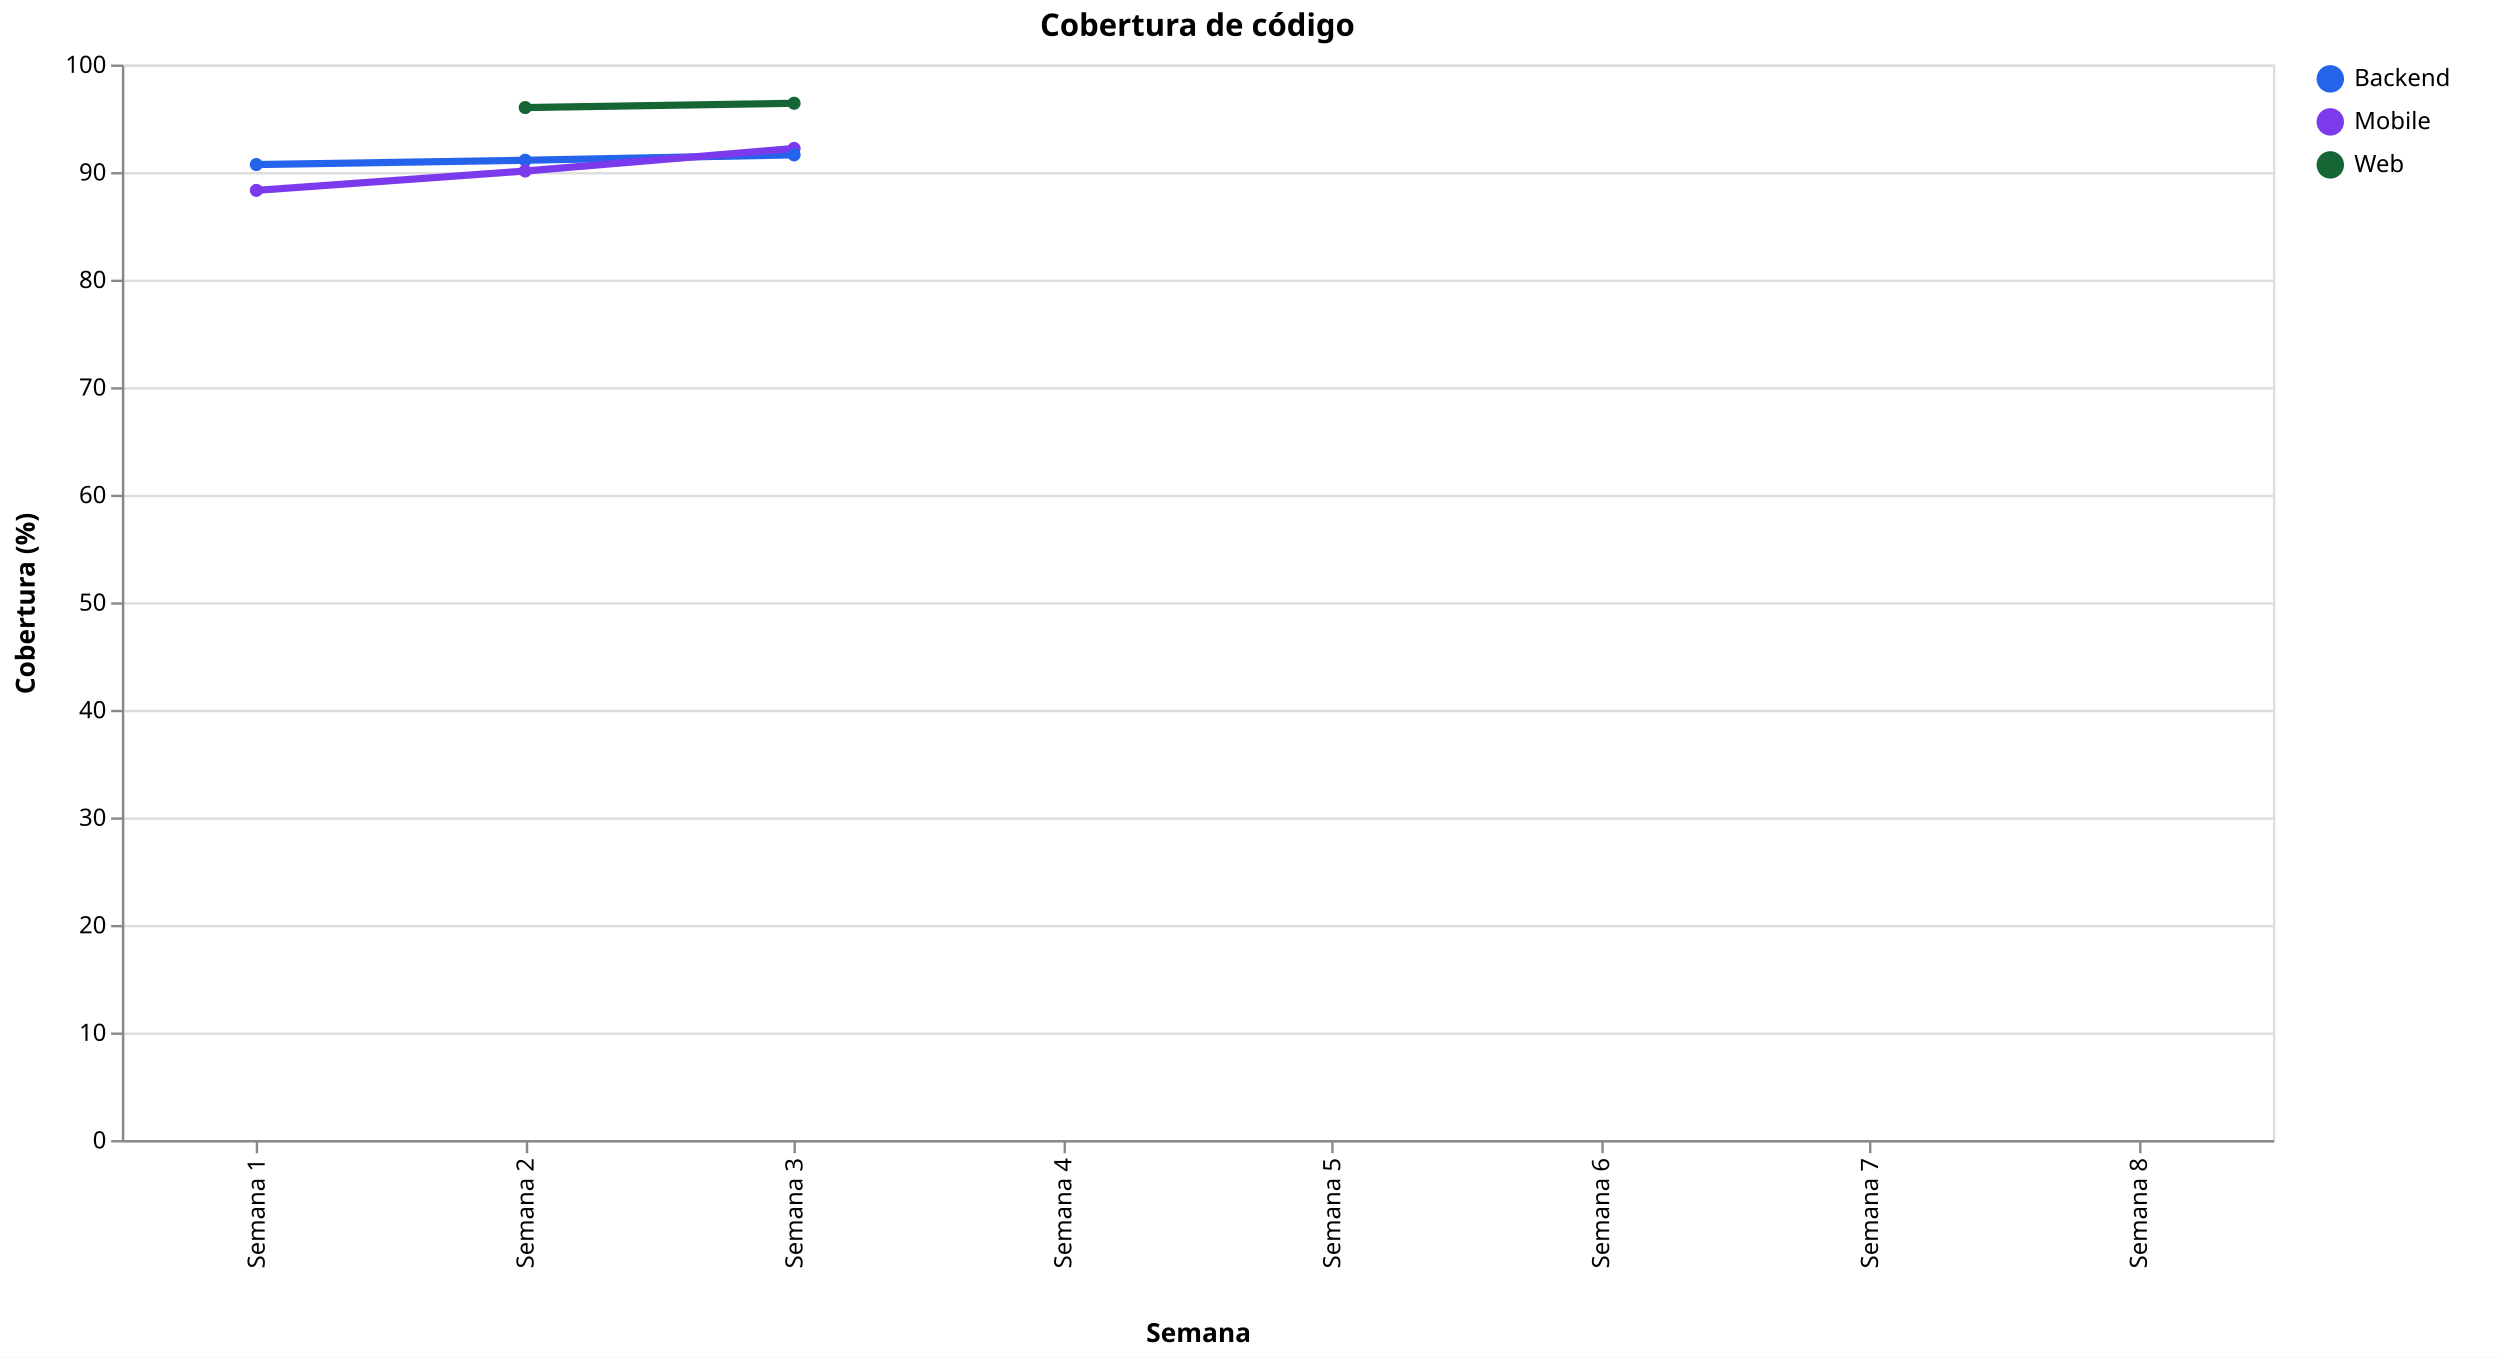
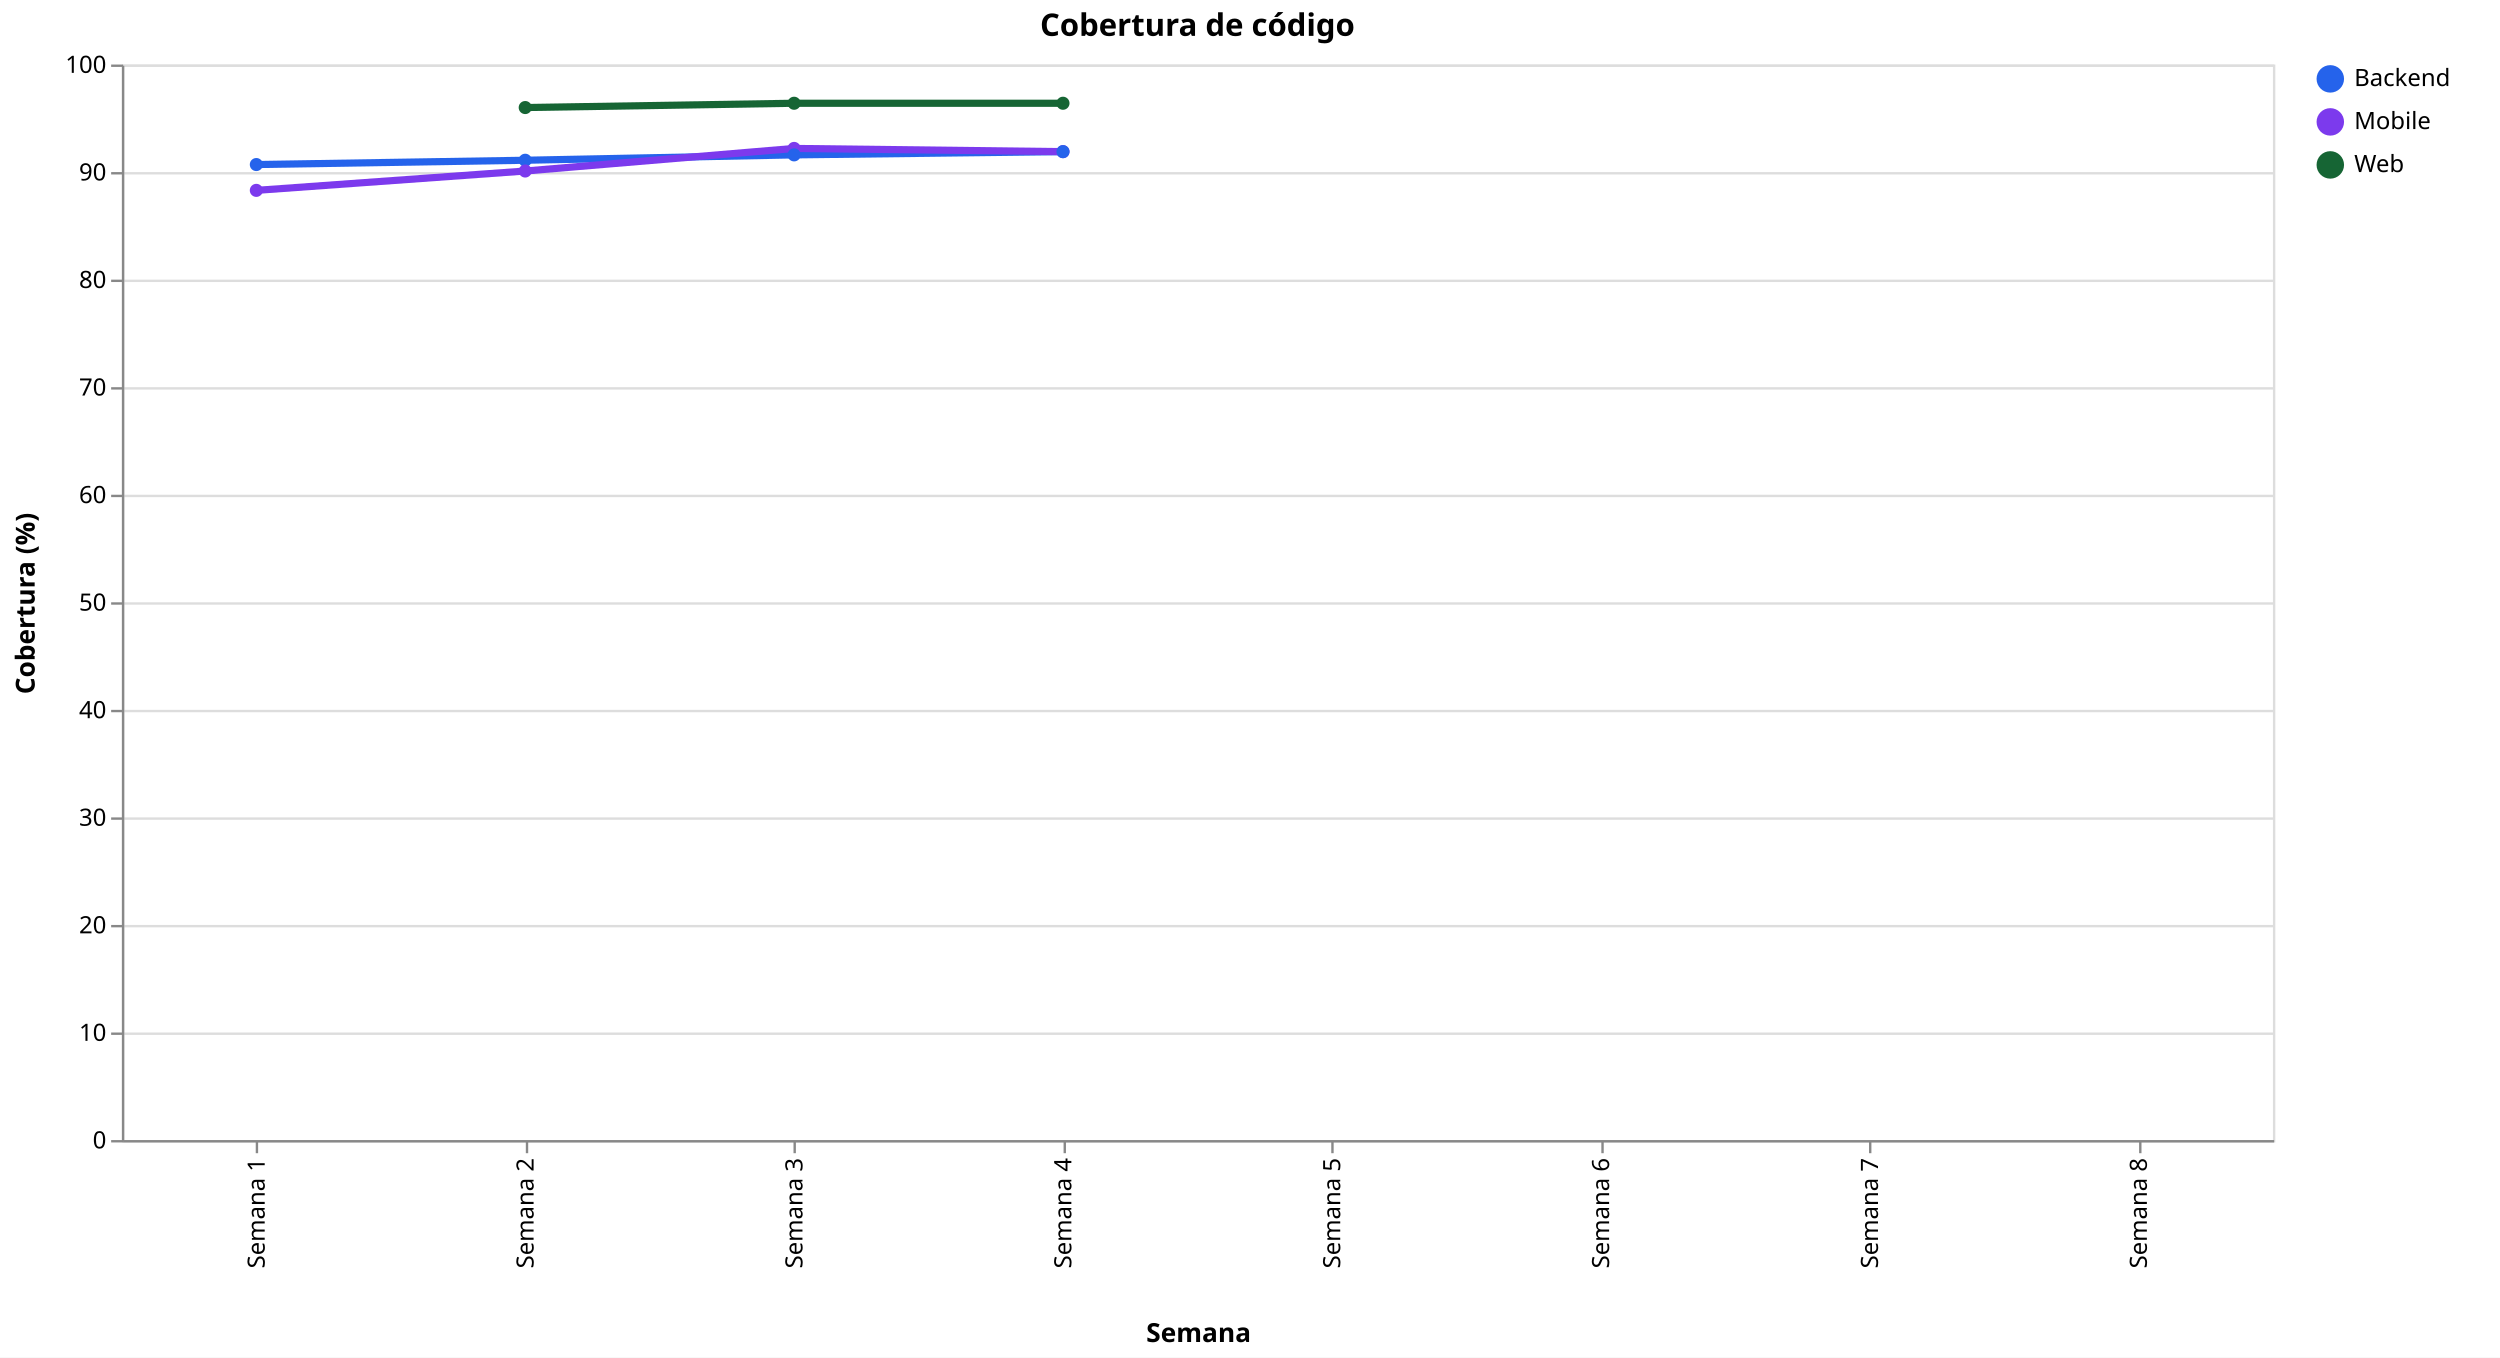
<svg xmlns="http://www.w3.org/2000/svg" version="1.1" class="marks" width="1046" height="568" viewBox="0 0 1046 568">
  <rect width="1046" height="568" fill="white" />
  <g fill="none" stroke-miterlimit="4" transform="translate(51,27)">
    <g class="mark-group role-frame root" role="graphics-object" aria-roledescription="group mark container">
      <g transform="translate(0,0)">
        <path class="background" aria-hidden="true" d="M0.5,0.5h900v450h-900Z" stroke="#ddd" />
        <g>
          <g class="mark-group role-axis" aria-hidden="true">
            <g transform="translate(0.5,0.5)">
              <path class="background" aria-hidden="true" d="M0,0h0v0h0Z" pointer-events="none" />
              <g>
                <g class="mark-rule role-axis-grid" pointer-events="none">
                  <line transform="translate(0,450)" x2="900" y2="0" stroke="#ddd" stroke-width="1" opacity="1" />
                  <line transform="translate(0,405)" x2="900" y2="0" stroke="#ddd" stroke-width="1" opacity="1" />
                  <line transform="translate(0,360)" x2="900" y2="0" stroke="#ddd" stroke-width="1" opacity="1" />
                  <line transform="translate(0,315)" x2="900" y2="0" stroke="#ddd" stroke-width="1" opacity="1" />
                  <line transform="translate(0,270)" x2="900" y2="0" stroke="#ddd" stroke-width="1" opacity="1" />
                  <line transform="translate(0,225)" x2="900" y2="0" stroke="#ddd" stroke-width="1" opacity="1" />
                  <line transform="translate(0,180)" x2="900" y2="0" stroke="#ddd" stroke-width="1" opacity="1" />
                  <line transform="translate(0,135)" x2="900" y2="0" stroke="#ddd" stroke-width="1" opacity="1" />
                  <line transform="translate(0,90)" x2="900" y2="0" stroke="#ddd" stroke-width="1" opacity="1" />
                  <line transform="translate(0,45)" x2="900" y2="0" stroke="#ddd" stroke-width="1" opacity="1" />
                  <line transform="translate(0,0)" x2="900" y2="0" stroke="#ddd" stroke-width="1" opacity="1" />
                </g>
              </g>
              <path class="foreground" aria-hidden="true" d="" pointer-events="none" display="none" />
            </g>
          </g>
          <g class="mark-group role-axis" role="graphics-symbol" aria-roledescription="axis" aria-label="X-axis titled 'Semana' for a discrete scale with 8 values: Semana 1, Semana 2, Semana 3, Semana 4, Semana 5, ending with Semana 8">
            <g transform="translate(0.5,450.5)">
              <path class="background" aria-hidden="true" d="M0,0h0v0h0Z" pointer-events="none" />
              <g>
                <g class="mark-rule role-axis-tick" pointer-events="none">
                  <line transform="translate(56,0)" x2="0" y2="5" stroke="#888" stroke-width="1" opacity="1" />
                  <line transform="translate(169,0)" x2="0" y2="5" stroke="#888" stroke-width="1" opacity="1" />
                  <line transform="translate(281,0)" x2="0" y2="5" stroke="#888" stroke-width="1" opacity="1" />
                  <line transform="translate(394,0)" x2="0" y2="5" stroke="#888" stroke-width="1" opacity="1" />
                  <line transform="translate(506,0)" x2="0" y2="5" stroke="#888" stroke-width="1" opacity="1" />
                  <line transform="translate(619,0)" x2="0" y2="5" stroke="#888" stroke-width="1" opacity="1" />
                  <line transform="translate(731,0)" x2="0" y2="5" stroke="#888" stroke-width="1" opacity="1" />
                  <line transform="translate(844,0)" x2="0" y2="5" stroke="#888" stroke-width="1" opacity="1" />
                </g>
                <g class="mark-text role-axis-label" pointer-events="none">
                  <text text-anchor="end" transform="translate(56.25,7) rotate(270) translate(0,3)" font-family="sans-serif" font-size="10px" fill="#000" opacity="1">Semana 1</text>
                  <text text-anchor="end" transform="translate(168.75,7) rotate(270) translate(0,3)" font-family="sans-serif" font-size="10px" fill="#000" opacity="1">Semana 2</text>
                  <text text-anchor="end" transform="translate(281.25,7) rotate(270) translate(0,3)" font-family="sans-serif" font-size="10px" fill="#000" opacity="1">Semana 3</text>
                  <text text-anchor="end" transform="translate(393.75,7) rotate(270) translate(0,3)" font-family="sans-serif" font-size="10px" fill="#000" opacity="1">Semana 4</text>
                  <text text-anchor="end" transform="translate(506.25,7) rotate(270) translate(0,3)" font-family="sans-serif" font-size="10px" fill="#000" opacity="1">Semana 5</text>
                  <text text-anchor="end" transform="translate(618.75,7) rotate(270) translate(0,3)" font-family="sans-serif" font-size="10px" fill="#000" opacity="1">Semana 6</text>
                  <text text-anchor="end" transform="translate(731.25,7) rotate(270) translate(0,3)" font-family="sans-serif" font-size="10px" fill="#000" opacity="1">Semana 7</text>
                  <text text-anchor="end" transform="translate(843.75,7) rotate(270) translate(0,3)" font-family="sans-serif" font-size="10px" fill="#000" opacity="1">Semana 8</text>
                </g>
                <g class="mark-rule role-axis-domain" pointer-events="none">
                  <line transform="translate(0,0)" x2="900" y2="0" stroke="#888" stroke-width="1" opacity="1" />
                </g>
                <g class="mark-text role-axis-title" pointer-events="none">
                  <text text-anchor="middle" transform="translate(450,84)" font-family="sans-serif" font-size="11px" font-weight="bold" fill="#000" opacity="1">Semana</text>
                </g>
              </g>
              <path class="foreground" aria-hidden="true" d="" pointer-events="none" display="none" />
            </g>
          </g>
          <g class="mark-group role-axis" role="graphics-symbol" aria-roledescription="axis" aria-label="Y-axis titled 'Cobertura (%)' for a linear scale with values from 0 to 100">
            <g transform="translate(0.5,0.5)">
              <path class="background" aria-hidden="true" d="M0,0h0v0h0Z" pointer-events="none" />
              <g>
                <g class="mark-rule role-axis-tick" pointer-events="none">
                  <line transform="translate(0,450)" x2="-5" y2="0" stroke="#888" stroke-width="1" opacity="1" />
                  <line transform="translate(0,405)" x2="-5" y2="0" stroke="#888" stroke-width="1" opacity="1" />
                  <line transform="translate(0,360)" x2="-5" y2="0" stroke="#888" stroke-width="1" opacity="1" />
                  <line transform="translate(0,315)" x2="-5" y2="0" stroke="#888" stroke-width="1" opacity="1" />
                  <line transform="translate(0,270)" x2="-5" y2="0" stroke="#888" stroke-width="1" opacity="1" />
                  <line transform="translate(0,225)" x2="-5" y2="0" stroke="#888" stroke-width="1" opacity="1" />
                  <line transform="translate(0,180)" x2="-5" y2="0" stroke="#888" stroke-width="1" opacity="1" />
                  <line transform="translate(0,135)" x2="-5" y2="0" stroke="#888" stroke-width="1" opacity="1" />
                  <line transform="translate(0,90)" x2="-5" y2="0" stroke="#888" stroke-width="1" opacity="1" />
                  <line transform="translate(0,45)" x2="-5" y2="0" stroke="#888" stroke-width="1" opacity="1" />
                  <line transform="translate(0,0)" x2="-5" y2="0" stroke="#888" stroke-width="1" opacity="1" />
                </g>
                <g class="mark-text role-axis-label" pointer-events="none">
                  <text text-anchor="end" transform="translate(-7,453)" font-family="sans-serif" font-size="10px" fill="#000" opacity="1">0</text>
                  <text text-anchor="end" transform="translate(-7,408)" font-family="sans-serif" font-size="10px" fill="#000" opacity="1">10</text>
                  <text text-anchor="end" transform="translate(-7,363)" font-family="sans-serif" font-size="10px" fill="#000" opacity="1">20</text>
                  <text text-anchor="end" transform="translate(-7,318)" font-family="sans-serif" font-size="10px" fill="#000" opacity="1">30</text>
                  <text text-anchor="end" transform="translate(-7,273)" font-family="sans-serif" font-size="10px" fill="#000" opacity="1">40</text>
                  <text text-anchor="end" transform="translate(-7,228)" font-family="sans-serif" font-size="10px" fill="#000" opacity="1">50</text>
                  <text text-anchor="end" transform="translate(-7,183)" font-family="sans-serif" font-size="10px" fill="#000" opacity="1">60</text>
                  <text text-anchor="end" transform="translate(-7,138)" font-family="sans-serif" font-size="10px" fill="#000" opacity="1">70</text>
                  <text text-anchor="end" transform="translate(-7,93)" font-family="sans-serif" font-size="10px" fill="#000" opacity="1">80</text>
                  <text text-anchor="end" transform="translate(-7,48)" font-family="sans-serif" font-size="10px" fill="#000" opacity="1">90</text>
                  <text text-anchor="end" transform="translate(-7,3)" font-family="sans-serif" font-size="10px" fill="#000" opacity="1">100</text>
                </g>
                <g class="mark-rule role-axis-domain" pointer-events="none">
                  <line transform="translate(0,450)" x2="0" y2="-450" stroke="#888" stroke-width="1" opacity="1" />
                </g>
                <g class="mark-text role-axis-title" pointer-events="none">
                  <text text-anchor="middle" transform="translate(-35,225) rotate(-90) translate(0,-2)" font-family="sans-serif" font-size="11px" font-weight="bold" fill="#000" opacity="1">Cobertura (%)</text>
                </g>
              </g>
              <path class="foreground" aria-hidden="true" d="" pointer-events="none" display="none" />
            </g>
          </g>
          <g class="mark-group role-scope layer_0_pathgroup" role="graphics-object" aria-roledescription="group mark container">
            <g transform="translate(0,0)">
              <path class="background" aria-hidden="true" d="M0,0h900v450h-900Z" />
              <g>
                <g class="mark-line role-mark layer_0_marks" role="graphics-object" aria-roledescription="line mark container">
-                   <path aria-label="Semana: Semana 1; Cobertura (%): 90.7; app: Backend; Medición: 11 Oct 2026; Aplicación: Backend" role="graphics-symbol" aria-roledescription="line mark" d="M56.25,41.85L168.75,40.05L281.25,37.8" stroke="#2563EB" stroke-width="3" />
+                   <path aria-label="Semana: Semana 1; Cobertura (%): 90.7; app: Backend; Medición: 11 Oct 2026; Aplicación: Backend" role="graphics-symbol" aria-roledescription="line mark" d="M56.25,41.85L168.75,40.05L281.25,37.8L393.75,36.45" stroke="#2563EB" stroke-width="3" />
                </g>
              </g>
              <path class="foreground" aria-hidden="true" d="" display="none" />
            </g>
            <g transform="translate(0,0)">
              <path class="background" aria-hidden="true" d="M0,0h900v450h-900Z" />
              <g>
                <g class="mark-line role-mark layer_0_marks" role="graphics-object" aria-roledescription="line mark container">
-                   <path aria-label="Semana: Semana 1; Cobertura (%): 88.3; app: Mobile; Medición: 11 Oct 2026; Aplicación: Mobile" role="graphics-symbol" aria-roledescription="line mark" d="M56.25,52.65L168.75,44.55L281.25,35.1" stroke="#7C3AED" stroke-width="3" />
+                   <path aria-label="Semana: Semana 1; Cobertura (%): 88.3; app: Mobile; Medición: 11 Oct 2026; Aplicación: Mobile" role="graphics-symbol" aria-roledescription="line mark" d="M56.25,52.65L168.75,44.55L281.25,35.1L393.75,36.45" stroke="#7C3AED" stroke-width="3" />
                </g>
              </g>
              <path class="foreground" aria-hidden="true" d="" display="none" />
            </g>
            <g transform="translate(0,0)">
              <path class="background" aria-hidden="true" d="M0,0h900v450h-900Z" />
              <g>
                <g class="mark-line role-mark layer_0_marks" role="graphics-object" aria-roledescription="line mark container">
-                   <path aria-label="Semana: Semana 2; Cobertura (%): 96; app: Web; Medición: 17 Oct 2026; Aplicación: Web" role="graphics-symbol" aria-roledescription="line mark" d="M168.75,18L281.25,16.2" stroke="#166534" stroke-width="3" />
+                   <path aria-label="Semana: Semana 2; Cobertura (%): 96; app: Web; Medición: 17 Oct 2026; Aplicación: Web" role="graphics-symbol" aria-roledescription="line mark" d="M168.75,18L281.25,16.2L393.75,16.2" stroke="#166534" stroke-width="3" />
                </g>
              </g>
              <path class="foreground" aria-hidden="true" d="" display="none" />
            </g>
          </g>
          <g class="mark-symbol role-mark layer_1_marks" role="graphics-object" aria-roledescription="symbol mark container">
            <path aria-label="Semana: Semana 1; Cobertura (%): 90.7; app: Backend; Medición: 11 Oct 2026; Aplicación: Backend" role="graphics-symbol" aria-roledescription="point" transform="translate(56.25,41.85)" d="M2.739,0A2.739,2.739,0,1,1,-2.739,0A2.739,2.739,0,1,1,2.739,0" fill="#2563EB" stroke-width="2" opacity="1" />
            <path aria-label="Semana: Semana 1; Cobertura (%): 88.3; app: Mobile; Medición: 11 Oct 2026; Aplicación: Mobile" role="graphics-symbol" aria-roledescription="point" transform="translate(56.25,52.65)" d="M2.739,0A2.739,2.739,0,1,1,-2.739,0A2.739,2.739,0,1,1,2.739,0" fill="#7C3AED" stroke-width="2" opacity="1" />
            <path aria-label="Semana: Semana 2; Cobertura (%): 91.1; app: Backend; Medición: 17 Oct 2026; Aplicación: Backend" role="graphics-symbol" aria-roledescription="point" transform="translate(168.75,40.05)" d="M2.739,0A2.739,2.739,0,1,1,-2.739,0A2.739,2.739,0,1,1,2.739,0" fill="#2563EB" stroke-width="2" opacity="1" />
            <path aria-label="Semana: Semana 2; Cobertura (%): 90.1; app: Mobile; Medición: 18 Oct 2026; Aplicación: Mobile" role="graphics-symbol" aria-roledescription="point" transform="translate(168.75,44.55)" d="M2.739,0A2.739,2.739,0,1,1,-2.739,0A2.739,2.739,0,1,1,2.739,0" fill="#7C3AED" stroke-width="2" opacity="1" />
            <path aria-label="Semana: Semana 2; Cobertura (%): 96; app: Web; Medición: 17 Oct 2026; Aplicación: Web" role="graphics-symbol" aria-roledescription="point" transform="translate(168.75,18)" d="M2.739,0A2.739,2.739,0,1,1,-2.739,0A2.739,2.739,0,1,1,2.739,0" fill="#166534" stroke-width="2" opacity="1" />
            <path aria-label="Semana: Semana 3; Cobertura (%): 92.2; app: Mobile; Medición: 25 Oct 2026; Aplicación: Mobile" role="graphics-symbol" aria-roledescription="point" transform="translate(281.25,35.1)" d="M2.739,0A2.739,2.739,0,1,1,-2.739,0A2.739,2.739,0,1,1,2.739,0" fill="#7C3AED" stroke-width="2" opacity="1" />
            <path aria-label="Semana: Semana 3; Cobertura (%): 91.6; app: Backend; Medición: 25 Oct 2026; Aplicación: Backend" role="graphics-symbol" aria-roledescription="point" transform="translate(281.25,37.8)" d="M2.739,0A2.739,2.739,0,1,1,-2.739,0A2.739,2.739,0,1,1,2.739,0" fill="#2563EB" stroke-width="2" opacity="1" />
            <path aria-label="Semana: Semana 3; Cobertura (%): 96.4; app: Web; Medición: 25 Oct 2026; Aplicación: Web" role="graphics-symbol" aria-roledescription="point" transform="translate(281.25,16.2)" d="M2.739,0A2.739,2.739,0,1,1,-2.739,0A2.739,2.739,0,1,1,2.739,0" fill="#166534" stroke-width="2" opacity="1" />
+             <path aria-label="Semana: Semana 4; Cobertura (%): 91.9; app: Mobile; Medición: 28 Oct 2026; Aplicación: Mobile" role="graphics-symbol" aria-roledescription="point" transform="translate(393.75,36.45)" d="M2.739,0A2.739,2.739,0,1,1,-2.739,0A2.739,2.739,0,1,1,2.739,0" fill="#7C3AED" stroke-width="2" opacity="1" />
+             <path aria-label="Semana: Semana 4; Cobertura (%): 91.9; app: Backend; Medición: 30 Oct 2026; Aplicación: Backend" role="graphics-symbol" aria-roledescription="point" transform="translate(393.75,36.45)" d="M2.739,0A2.739,2.739,0,1,1,-2.739,0A2.739,2.739,0,1,1,2.739,0" fill="#2563EB" stroke-width="2" opacity="1" />
+             <path aria-label="Semana: Semana 4; Cobertura (%): 96.4; app: Web; Medición: 28 Oct 2026; Aplicación: Web" role="graphics-symbol" aria-roledescription="point" transform="translate(393.75,16.2)" d="M2.739,0A2.739,2.739,0,1,1,-2.739,0A2.739,2.739,0,1,1,2.739,0" fill="#166534" stroke-width="2" opacity="1" />
          </g>
          <g class="mark-group role-legend" role="graphics-symbol" aria-roledescription="legend" aria-label="Symbol legend for fill color and stroke color with 3 values: Backend, Mobile, Web">
            <g transform="translate(918,0)">
              <path class="background" aria-hidden="true" d="M0,0h72v50h-72Z" pointer-events="none" />
              <g>
                <g class="mark-group role-legend-entry">
                  <g transform="translate(0,0)">
                    <path class="background" aria-hidden="true" d="M0,0h0v0h0Z" pointer-events="none" />
                    <g>
                      <g class="mark-group role-scope" role="graphics-object" aria-roledescription="group mark container">
                        <g transform="translate(0,0)">
                          <path class="background" aria-hidden="true" d="M0,0h72v14h-72Z" pointer-events="none" opacity="1" />
                          <g>
                            <g class="mark-symbol role-legend-symbol" pointer-events="none">
                              <path transform="translate(6,6)" d="M5,0A5,5,0,1,1,-5,0A5,5,0,1,1,5,0" fill="#2563EB" stroke="#2563EB" stroke-width="1.5" opacity="1" />
                            </g>
                            <g class="mark-text role-legend-label" pointer-events="none">
                              <text text-anchor="start" transform="translate(16,9)" font-family="sans-serif" font-size="10px" fill="#000" opacity="1">Backend</text>
                            </g>
                          </g>
                          <path class="foreground" aria-hidden="true" d="" pointer-events="none" display="none" />
                        </g>
                        <g transform="translate(0,18)">
                          <path class="background" aria-hidden="true" d="M0,0h72v14h-72Z" pointer-events="none" opacity="1" />
                          <g>
                            <g class="mark-symbol role-legend-symbol" pointer-events="none">
                              <path transform="translate(6,6)" d="M5,0A5,5,0,1,1,-5,0A5,5,0,1,1,5,0" fill="#7C3AED" stroke="#7C3AED" stroke-width="1.5" opacity="1" />
                            </g>
                            <g class="mark-text role-legend-label" pointer-events="none">
                              <text text-anchor="start" transform="translate(16,9)" font-family="sans-serif" font-size="10px" fill="#000" opacity="1">Mobile</text>
                            </g>
                          </g>
                          <path class="foreground" aria-hidden="true" d="" pointer-events="none" display="none" />
                        </g>
                        <g transform="translate(0,36)">
                          <path class="background" aria-hidden="true" d="M0,0h72v14h-72Z" pointer-events="none" opacity="1" />
                          <g>
                            <g class="mark-symbol role-legend-symbol" pointer-events="none">
                              <path transform="translate(6,6)" d="M5,0A5,5,0,1,1,-5,0A5,5,0,1,1,5,0" fill="#166534" stroke="#166534" stroke-width="1.5" opacity="1" />
                            </g>
                            <g class="mark-text role-legend-label" pointer-events="none">
                              <text text-anchor="start" transform="translate(16,9)" font-family="sans-serif" font-size="10px" fill="#000" opacity="1">Web</text>
                            </g>
                          </g>
                          <path class="foreground" aria-hidden="true" d="" pointer-events="none" display="none" />
                        </g>
                      </g>
                    </g>
                    <path class="foreground" aria-hidden="true" d="" pointer-events="none" display="none" />
                  </g>
                </g>
              </g>
              <path class="foreground" aria-hidden="true" d="" pointer-events="none" display="none" />
            </g>
          </g>
          <g class="mark-group role-title">
            <g transform="translate(450,-22)">
              <path class="background" aria-hidden="true" d="M0,0h0v0h0Z" pointer-events="none" />
              <g>
                <g class="mark-text role-title-text" role="graphics-symbol" aria-roledescription="title" aria-label="Title text 'Cobertura de código'" pointer-events="none">
                  <text text-anchor="middle" transform="translate(0,10)" font-family="sans-serif" font-size="13px" font-weight="bold" fill="#000" opacity="1">Cobertura de código</text>
                </g>
              </g>
              <path class="foreground" aria-hidden="true" d="" pointer-events="none" display="none" />
            </g>
          </g>
        </g>
        <path class="foreground" aria-hidden="true" d="" display="none" />
      </g>
    </g>
  </g>
</svg>
